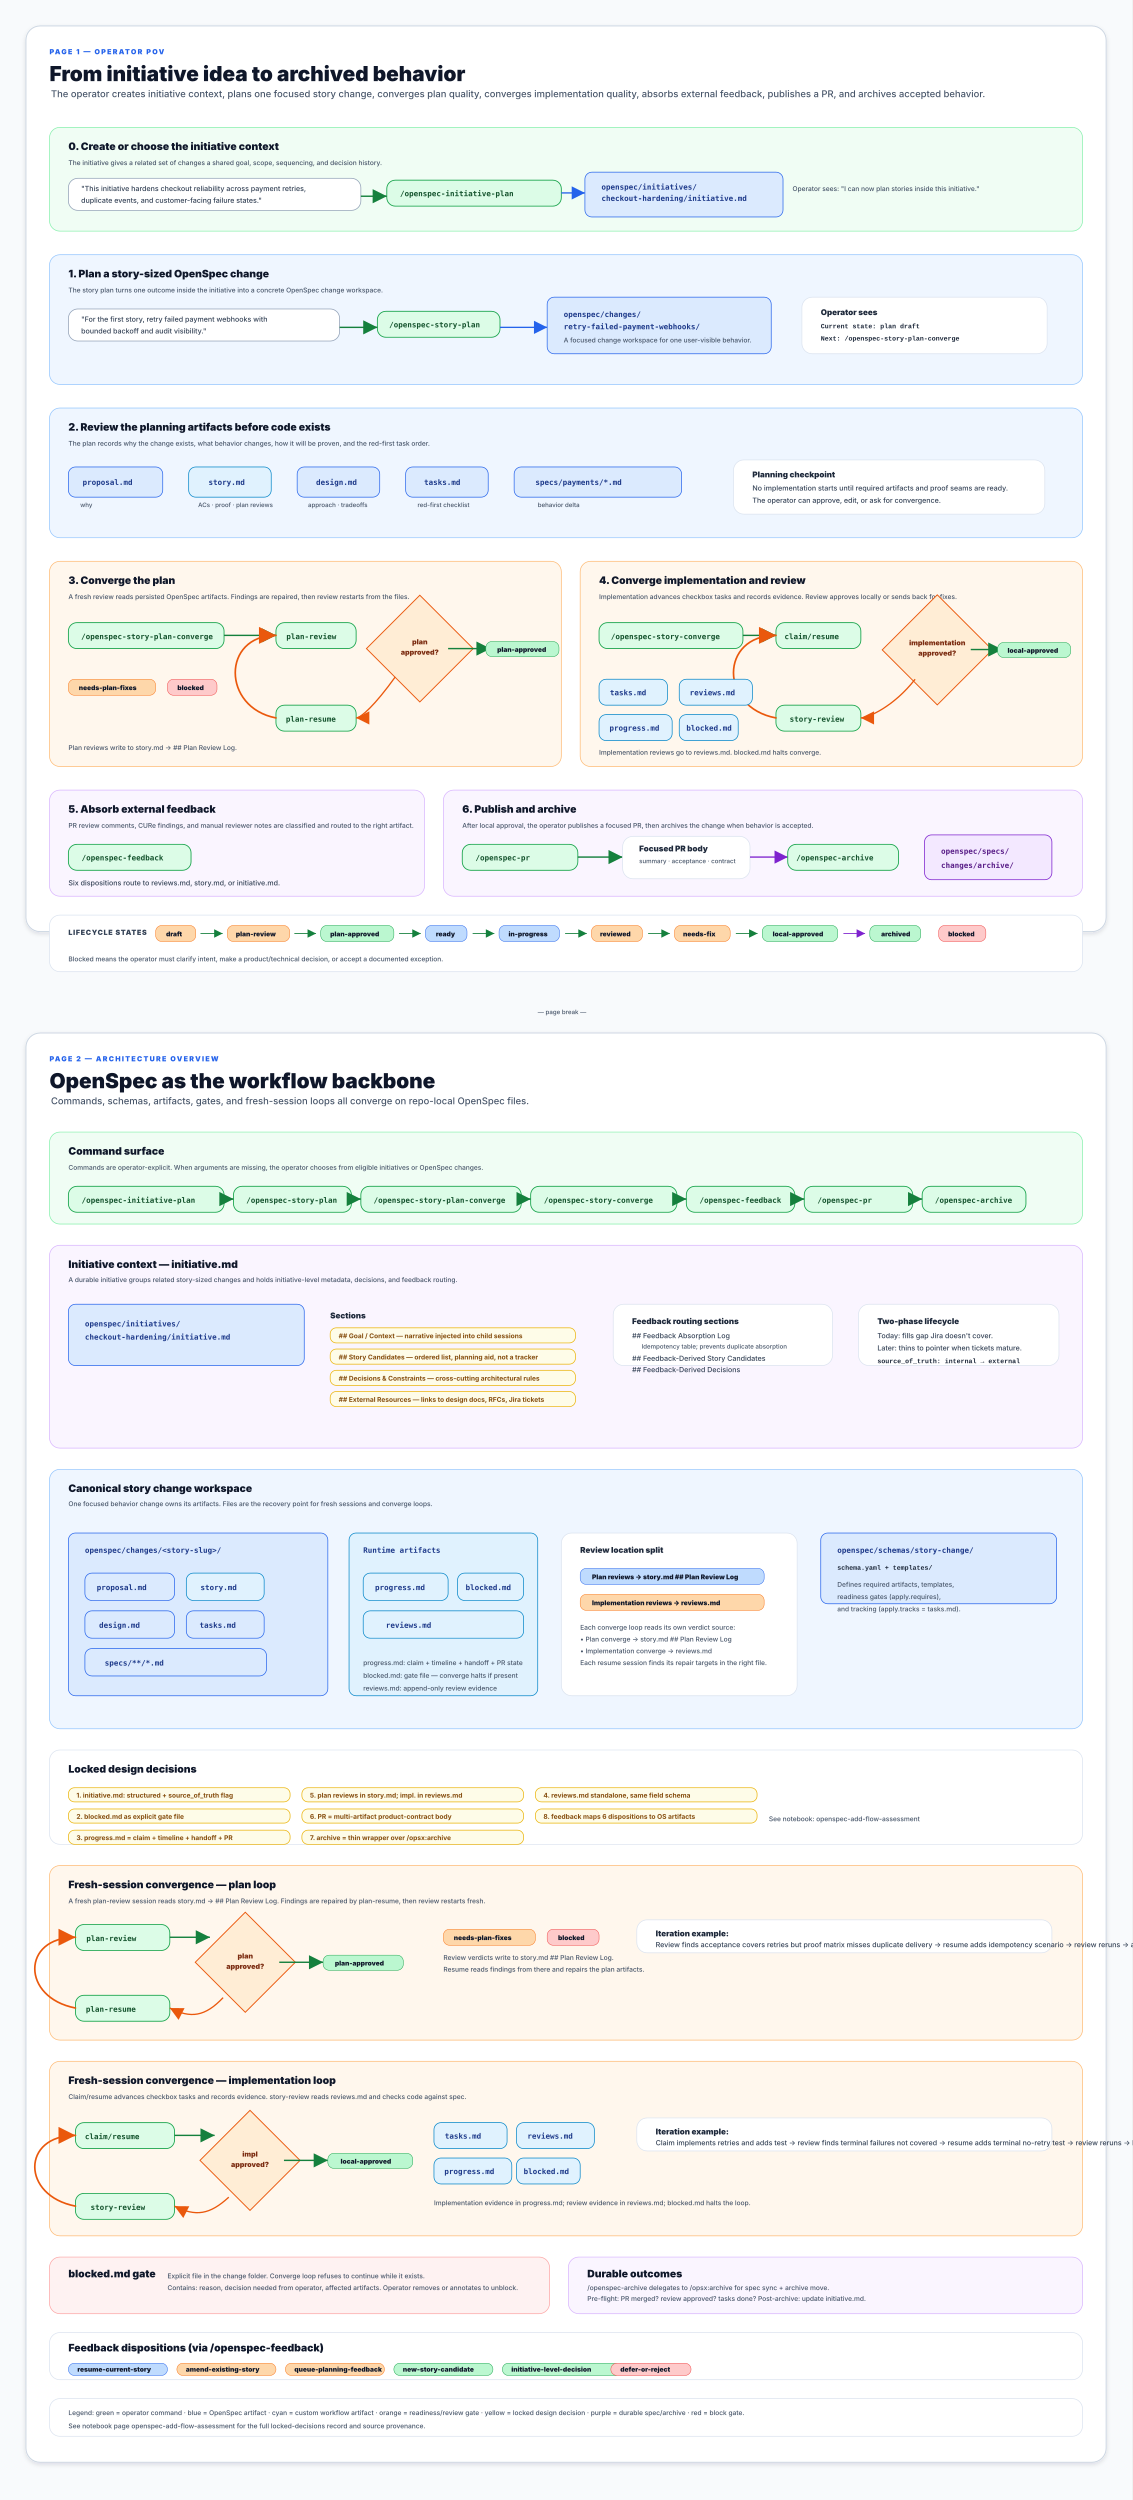
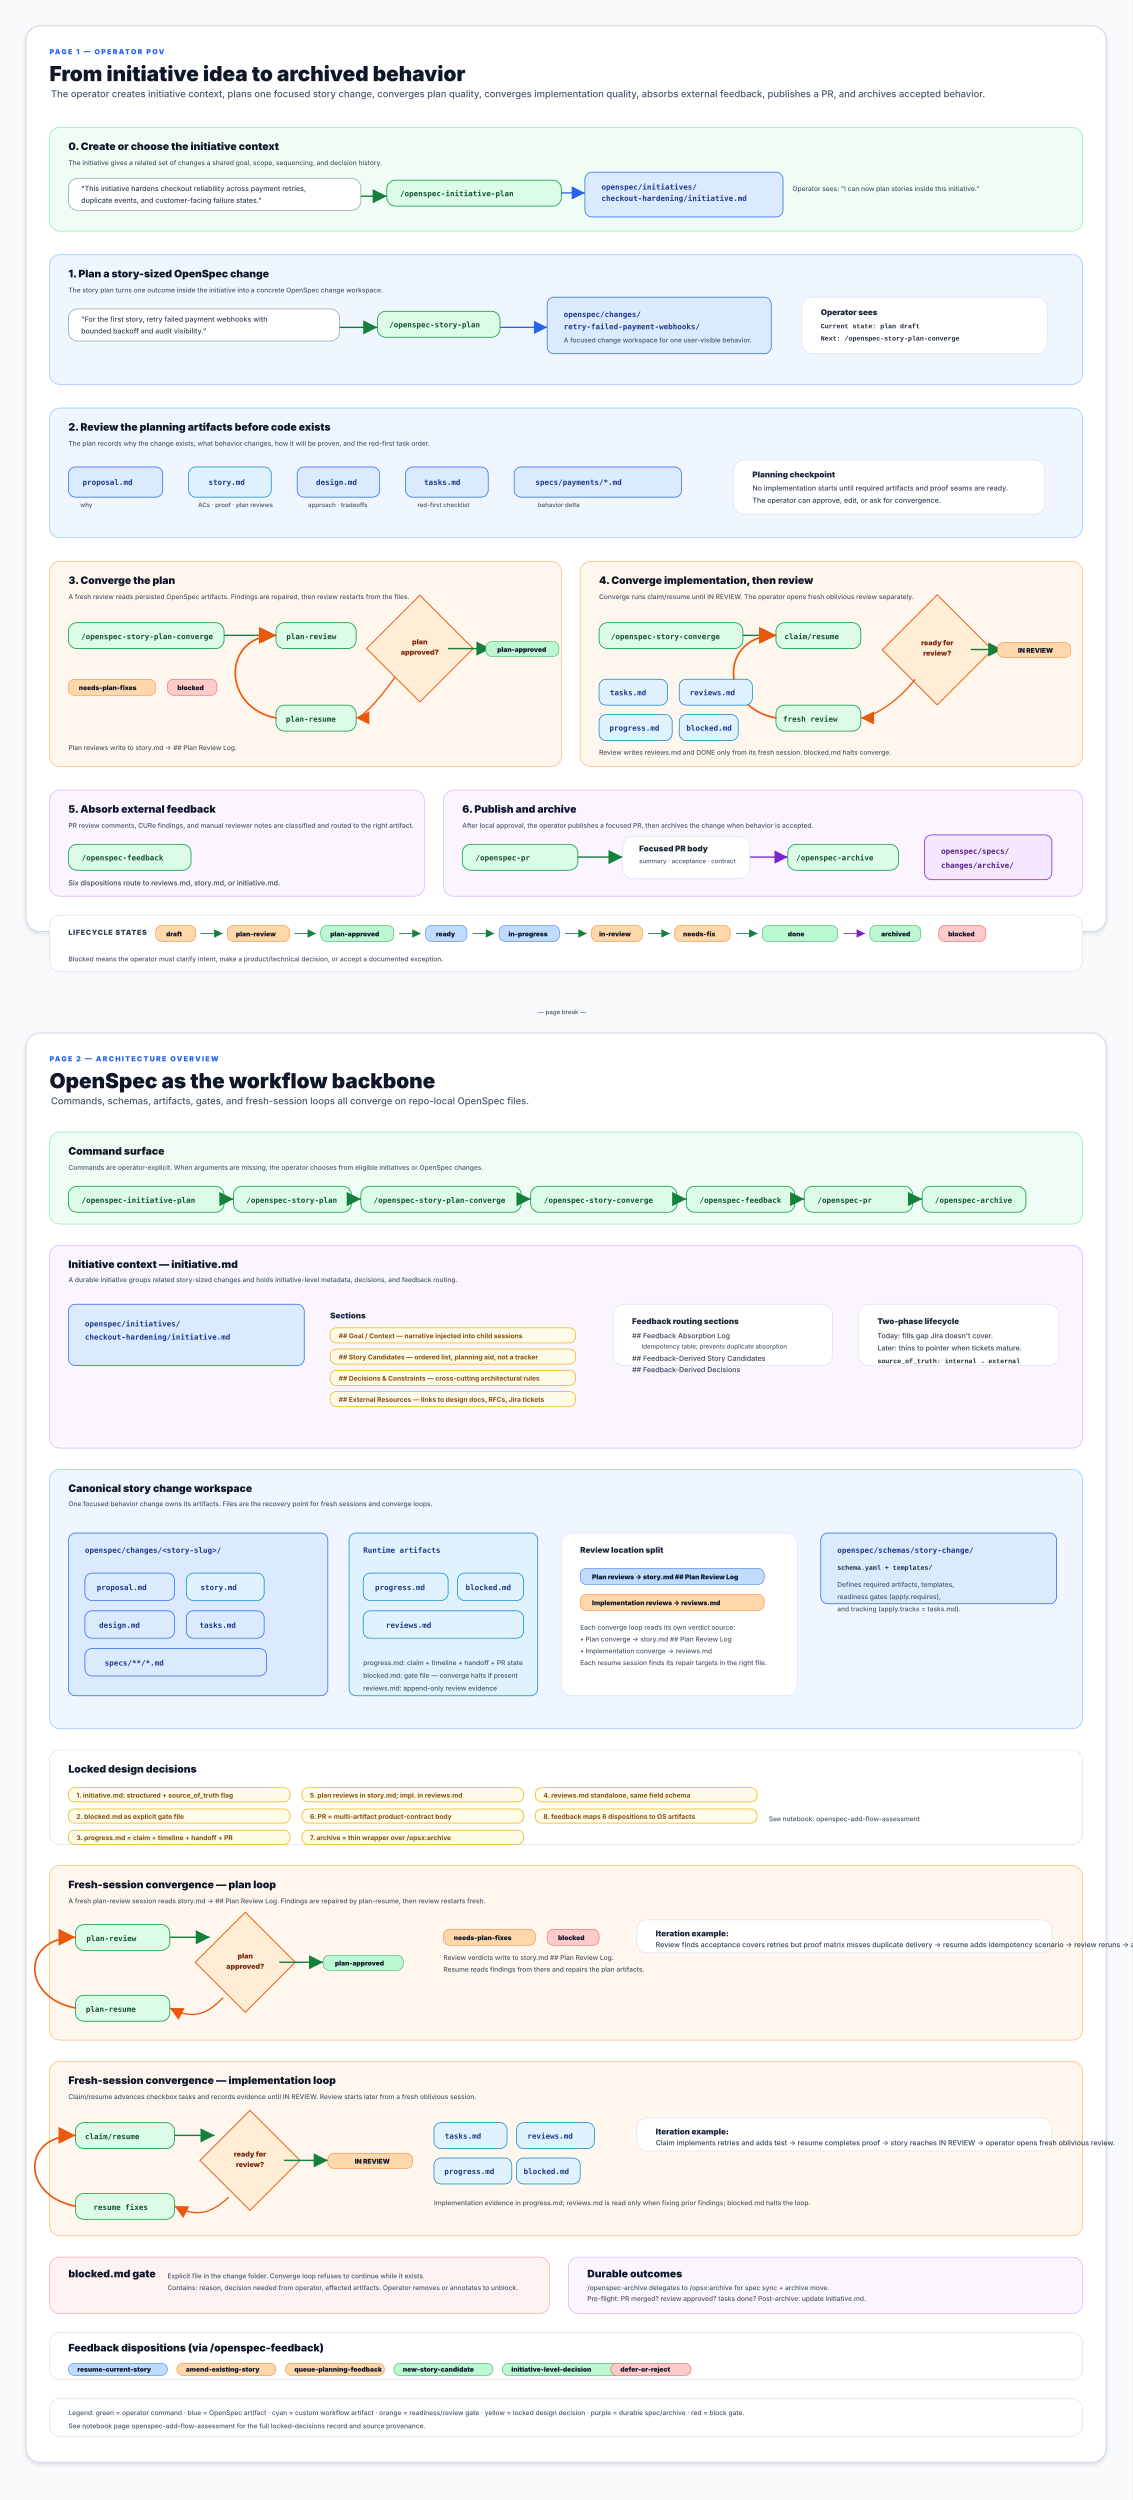
<svg xmlns="http://www.w3.org/2000/svg" width="2400" height="5300" viewBox="0 0 2400 5300" role="img" aria-labelledby="title desc">
  <defs>
    <marker id="arrow-green" markerWidth="14" markerHeight="14" refX="12" refY="7" orient="auto" markerUnits="strokeWidth">
      <path d="M2,2 L12,7 L2,12 Z" fill="#15803d" />
    </marker>
    <marker id="arrow-blue" markerWidth="14" markerHeight="14" refX="12" refY="7" orient="auto" markerUnits="strokeWidth">
      <path d="M2,2 L12,7 L2,12 Z" fill="#2563eb" />
    </marker>
    <marker id="arrow-orange" markerWidth="14" markerHeight="14" refX="12" refY="7" orient="auto" markerUnits="strokeWidth">
      <path d="M2,2 L12,7 L2,12 Z" fill="#ea580c" />
    </marker>
    <marker id="arrow-purple" markerWidth="14" markerHeight="14" refX="12" refY="7" orient="auto" markerUnits="strokeWidth">
      <path d="M2,2 L12,7 L2,12 Z" fill="#7e22ce" />
    </marker>
    <marker id="arrow-red" markerWidth="14" markerHeight="14" refX="12" refY="7" orient="auto" markerUnits="strokeWidth">
      <path d="M2,2 L12,7 L2,12 Z" fill="#b91c1c" />
    </marker>
    <filter id="shadow" x="-10%" y="-10%" width="130%" height="130%">
      <feDropShadow dx="0" dy="4" stdDeviation="5" flood-color="#0f172a" flood-opacity="0.12" />
    </filter>
    <style>
      .bg { fill: #f8fafc; }
      .page { fill: #ffffff; stroke: #cbd5e1; stroke-width: 2; rx: 30; filter: url(#shadow); }
      .panel { fill: #ffffff; stroke: #dbe3ef; stroke-width: 1.5; rx: 22; }
      .panel-blue { fill: #eff6ff; stroke: #93c5fd; stroke-width: 1.5; rx: 22; }
      .panel-green { fill: #f0fdf4; stroke: #86efac; stroke-width: 1.5; rx: 22; }
      .panel-orange { fill: #fff7ed; stroke: #fdba74; stroke-width: 1.5; rx: 22; }
      .panel-purple { fill: #faf5ff; stroke: #d8b4fe; stroke-width: 1.5; rx: 22; }
      .panel-red { fill: #fef2f2; stroke: #fca5a5; stroke-width: 1.5; rx: 22; }
      .title { font: 850 44px Inter, ui-sans-serif, system-ui, -apple-system, BlinkMacSystemFont, "Segoe UI", sans-serif; fill: #0f172a; }
      .subtitle { font: 500 20px Inter, ui-sans-serif, system-ui, sans-serif; fill: #475569; }
      .page-label { font: 850 15px Inter, ui-sans-serif, system-ui, sans-serif; fill: #2563eb; letter-spacing: .18em; }
      .chapter { font: 850 26px Inter, ui-sans-serif, system-ui, sans-serif; fill: #0f172a; }
      .section-title { font: 850 22px Inter, ui-sans-serif, system-ui, sans-serif; fill: #0f172a; }
      .lane-label { font: 850 15px Inter, ui-sans-serif, system-ui, sans-serif; fill: #334155; letter-spacing: .1em; }
      .body { font: 500 17px Inter, ui-sans-serif, system-ui, sans-serif; fill: #334155; }
      .body-strong { font: 850 17px Inter, ui-sans-serif, system-ui, sans-serif; fill: #1e293b; }
      .small { font: 500 15px Inter, ui-sans-serif, system-ui, sans-serif; fill: #334155; }
      .tiny { font: 500 13px Inter, ui-sans-serif, system-ui, sans-serif; fill: #475569; }
      .comment { font: 500 14px Inter, ui-sans-serif, system-ui, sans-serif; fill: #475569; }
      .mono { font: 750 16px "SFMono-Regular", Consolas, "Liberation Mono", monospace; fill: #1e293b; }
      .mono-small { font: 750 14px "SFMono-Regular", Consolas, "Liberation Mono", monospace; fill: #1e293b; }
      .bubble { fill: #ffffff; stroke: #94a3b8; stroke-width: 1.6; rx: 20; }
      .command { fill: #dcfce7; stroke: #16a34a; stroke-width: 1.8; rx: 18; }
      .command-text { font: 850 16px "SFMono-Regular", Consolas, monospace; fill: #14532d; }
      .artifact { fill: #dbeafe; stroke: #2563eb; stroke-width: 1.5; rx: 15; }
      .artifact-text { font: 850 16px "SFMono-Regular", Consolas, monospace; fill: #1e3a8a; }
      .custom-artifact { fill: #e0f2fe; stroke: #0284c7; stroke-width: 1.5; rx: 15; }
      .gate { fill: #ffedd5; stroke: #ea580c; stroke-width: 2; }
      .gate-text { font: 850 15px Inter, ui-sans-serif, system-ui, sans-serif; fill: #7c2d12; text-anchor: middle; }
      .durable { fill: #f3e8ff; stroke: #7e22ce; stroke-width: 1.6; rx: 15; }
      .durable-text { font: 850 16px "SFMono-Regular", Consolas, monospace; fill: #581c87; }
      .decision { fill: #fefce8; stroke: #eab308; stroke-width: 1.5; rx: 13; }
      .decision-text { font: 750 14px Inter, ui-sans-serif, system-ui, sans-serif; fill: #854d0e; }
      .status { font: 850 14px Inter, ui-sans-serif, system-ui, sans-serif; fill: #0f172a; }
      .chip-green { fill: #bbf7d0; stroke: #16a34a; stroke-width: 1; rx: 13; }
      .chip-orange { fill: #fed7aa; stroke: #f97316; stroke-width: 1; rx: 13; }
      .chip-blue { fill: #bfdbfe; stroke: #2563eb; stroke-width: 1; rx: 13; }
      .chip-red { fill: #fecaca; stroke: #ef4444; stroke-width: 1; rx: 13; }
      .arrow-green { stroke: #15803d; stroke-width: 3; fill: none; marker-end: url(#arrow-green); }
      .arrow-blue { stroke: #2563eb; stroke-width: 2.8; fill: none; marker-end: url(#arrow-blue); }
      .arrow-orange { stroke: #ea580c; stroke-width: 2.8; fill: none; marker-end: url(#arrow-orange); }
      .arrow-purple { stroke: #7e22ce; stroke-width: 2.8; fill: none; marker-end: url(#arrow-purple); }
      .arrow-red { stroke: #b91c1c; stroke-width: 2.8; fill: none; marker-end: url(#arrow-red); }
      .dashed { stroke-dasharray: 8 6; }
      .thin { stroke-width: 1.8; }
      .loop { stroke-width: 3.6; stroke-linecap: round; }
    </style>
  </defs>
  <rect class="bg" x="0" y="0" width="2400" height="5300" />
  <rect class="page" x="55" y="55" width="2290" height="1920" />
  <text class="page-label" x="105" y="115">PAGE 1 — OPERATOR POV</text>
  <text class="title" x="105" y="172">From initiative idea to archived behavior</text>
  <text class="subtitle" x="108" y="206">The operator creates initiative context, plans one focused story change, converges plan quality, converges implementation quality, absorbs external feedback, publishes a PR, and archives accepted behavior.</text>
  <rect class="panel-green" x="105" y="270" width="2190" height="220" />
  <text class="section-title" x="145" y="318">0. Create or choose the initiative context</text>
  <text class="comment" x="145" y="350">The initiative gives a related set of changes a shared goal, scope, sequencing, and decision history.</text>
  <rect class="bubble" x="145" y="378" width="620" height="68" />
  <text class="small" x="172" y="405">"This initiative hardens checkout reliability across payment retries,</text>
  <text class="small" x="172" y="430">duplicate events, and customer-facing failure states."</text>
  <rect class="command" x="820" y="382" width="370" height="55" />
  <text class="command-text" x="848" y="416">/openspec-initiative-plan</text>
  <path class="arrow-green" d="M765 416 H820" />
  <path class="arrow-blue" d="M1190 409 H1240" />
  <rect class="artifact" x="1240" y="365" width="420" height="95" />
  <text class="artifact-text" x="1275" y="402">openspec/initiatives/</text>
  <text class="artifact-text" x="1275" y="426">checkout-hardening/initiative.md</text>
  <text class="comment" x="1680" y="405">Operator sees: "I can now plan stories inside this initiative."</text>
  <rect class="panel-blue" x="105" y="540" width="2190" height="275" />
  <text class="section-title" x="145" y="588">1. Plan a story-sized OpenSpec change</text>
  <text class="comment" x="145" y="620">The story plan turns one outcome inside the initiative into a concrete OpenSpec change workspace.</text>
  <rect class="bubble" x="145" y="655" width="575" height="68" />
  <text class="small" x="172" y="682">"For the first story, retry failed payment webhooks with</text>
  <text class="small" x="172" y="707">bounded backoff and audit visibility."</text>
  <rect class="command" x="800" y="660" width="260" height="55" />
  <text class="command-text" x="825" y="694">/openspec-story-plan</text>
  <path class="arrow-green" d="M720 694 H800" />
  <path class="arrow-blue" d="M1060 694 H1160" />
  <rect class="artifact" x="1160" y="630" width="475" height="120" />
  <text class="artifact-text" x="1195" y="672">openspec/changes/</text>
  <text class="artifact-text" x="1195" y="698">retry-failed-payment-webhooks/</text>
  <text class="comment" x="1195" y="726">A focused change workspace for one user-visible behavior.</text>
  <rect class="panel" x="1700" y="630" width="520" height="120" />
  <text class="body-strong" x="1740" y="668">Operator sees</text>
  <text class="mono-small" x="1740" y="696">Current state: plan draft</text>
  <text class="mono-small" x="1740" y="722">Next: /openspec-story-plan-converge</text>
  <rect class="panel-blue" x="105" y="865" width="2190" height="275" />
  <text class="section-title" x="145" y="913">2. Review the planning artifacts before code exists</text>
  <text class="comment" x="145" y="945">The plan records why the change exists, what behavior changes, how it will be proven, and the red-first task order.</text>
  <rect class="artifact" x="145" y="990" width="200" height="64" />
  <text class="artifact-text" x="175" y="1028">proposal.md</text>
  <text class="tiny" x="170" y="1075">why</text>
  <rect class="custom-artifact" x="400" y="990" width="175" height="64" />
  <text class="artifact-text" x="442" y="1028">story.md</text>
  <text class="tiny" x="420" y="1075">ACs · proof · plan reviews</text>
  <rect class="artifact" x="630" y="990" width="175" height="64" />
  <text class="artifact-text" x="670" y="1028">design.md</text>
  <text class="tiny" x="653" y="1075">approach · tradeoffs</text>
  <rect class="artifact" x="860" y="990" width="175" height="64" />
  <text class="artifact-text" x="899" y="1028">tasks.md</text>
  <text class="tiny" x="885" y="1075">red-first checklist</text>
  <rect class="artifact" x="1090" y="990" width="355" height="64" />
  <text class="artifact-text" x="1135" y="1028">specs/payments/*.md</text>
  <text class="tiny" x="1140" y="1075">behavior delta</text>
  <rect class="panel" x="1555" y="975" width="660" height="115" />
  <text class="body-strong" x="1595" y="1012">Planning checkpoint</text>
  <text class="small" x="1595" y="1040">No implementation starts until required artifacts and proof seams are ready.</text>
  <text class="small" x="1595" y="1066">The operator can approve, edit, or ask for convergence.</text>
  <rect class="panel-orange" x="105" y="1190" width="1085" height="435" />
  <text class="section-title" x="145" y="1238">3. Converge the plan</text>
  <text class="comment" x="145" y="1270">A fresh review reads persisted OpenSpec artifacts. Findings are repaired, then review restarts from the files.</text>
  <rect class="command" x="145" y="1320" width="330" height="55" />
  <text class="command-text" x="172" y="1355">/openspec-story-plan-converge</text>
  <path class="arrow-green" d="M475 1347 H585" />
  <rect class="command" x="585" y="1320" width="170" height="55" />
  <text class="command-text" x="607" y="1355">plan-review</text>
  <rect class="gate" x="810" y="1295" width="160" height="160" transform="rotate(45 890 1375)" />
  <text class="gate-text" x="890" y="1366">plan</text>
  <text class="gate-text" x="890" y="1388">approved?</text>
  <rect class="command" x="585" y="1495" width="170" height="55" />
  <text class="command-text" x="606" y="1530">plan-resume</text>
  <path class="arrow-orange" d="M838 1435 C795 1495, 765 1522, 755 1522" />
  <path class="arrow-orange loop" d="M585 1522 C470 1500, 470 1347, 585 1347" />
  <path class="arrow-green" d="M950 1375 H1040" />
  <rect class="chip-green" x="1030" y="1360" width="155" height="32" />
  <text class="status" x="1054" y="1382">plan-approved</text>
  <rect class="chip-orange" x="145" y="1440" width="185" height="34" />
  <text class="status" x="167" y="1463">needs-plan-fixes</text>
  <rect class="chip-red" x="355" y="1440" width="105" height="34" />
  <text class="status" x="376" y="1463">blocked</text>
  <text class="comment" x="145" y="1590">Plan reviews write to story.md → ## Plan Review Log.</text>
  <rect class="panel-orange" x="1230" y="1190" width="1065" height="435" />
-   <text class="section-title" x="1270" y="1238">4. Converge implementation and review</text>
-   <text class="comment" x="1270" y="1270">Implementation advances checkbox tasks and records evidence. Review approves locally or sends back for fixes.</text>
+   <text class="section-title" x="1270" y="1238">4. Converge implementation, then review</text>
+   <text class="comment" x="1270" y="1270">Converge runs claim/resume until IN REVIEW. The operator opens fresh oblivious review separately.</text>
  <rect class="command" x="1270" y="1320" width="305" height="55" />
  <text class="command-text" x="1295" y="1355">/openspec-story-converge</text>
  <path class="arrow-green" d="M1575 1347 H1645" />
  <rect class="command" x="1645" y="1320" width="180" height="55" />
  <text class="command-text" x="1663" y="1355">claim/resume</text>
  <rect class="gate" x="1905" y="1295" width="165" height="165" transform="rotate(45 1987 1377)" />
-   <text class="gate-text" x="1987" y="1368">implementation</text>
-   <text class="gate-text" x="1987" y="1390">approved?</text>
+   <text class="gate-text" x="1987" y="1368">ready for</text>
+   <text class="gate-text" x="1987" y="1390">review?</text>
  <rect class="command" x="1645" y="1495" width="180" height="55" />
-   <text class="command-text" x="1674" y="1530">story-review</text>
+   <text class="command-text" x="1660" y="1530">fresh review</text>
  <path class="arrow-orange" d="M1940 1440 C1895 1498, 1840 1522, 1825 1522" />
  <path class="arrow-orange loop" d="M1645 1522 C1525 1500, 1525 1347, 1645 1347" />
  <path class="arrow-green" d="M2058 1377 H2125" />
-   <rect class="chip-green" x="2115" y="1362" width="155" height="32" />
-   <text class="status" x="2136" y="1384">local-approved</text>
+   <rect class="chip-orange" x="2115" y="1362" width="155" height="32" />
+   <text class="status" x="2158" y="1384">IN REVIEW</text>
  <rect class="custom-artifact" x="1270" y="1440" width="145" height="55" />
  <text class="artifact-text" x="1293" y="1474">tasks.md</text>
  <rect class="custom-artifact" x="1440" y="1440" width="155" height="55" />
  <text class="artifact-text" x="1462" y="1474">reviews.md</text>
  <rect class="custom-artifact" x="1270" y="1515" width="155" height="55" />
  <text class="artifact-text" x="1292" y="1549">progress.md</text>
  <rect class="custom-artifact" x="1440" y="1515" width="125" height="55" />
  <text class="artifact-text" x="1455" y="1549">blocked.md</text>
-   <text class="comment" x="1270" y="1600">Implementation reviews go to reviews.md. blocked.md halts converge.</text>
+   <text class="comment" x="1270" y="1600">Review writes reviews.md and DONE only from its fresh session. blocked.md halts converge.</text>
  <rect class="panel-purple" x="105" y="1675" width="795" height="225" />
  <text class="section-title" x="145" y="1723">5. Absorb external feedback</text>
  <text class="comment" x="145" y="1755">PR review comments, CURe findings, and manual reviewer notes are classified and routed to the right artifact.</text>
  <rect class="command" x="145" y="1790" width="260" height="55" />
  <text class="command-text" x="173" y="1824">/openspec-feedback</text>
  <text class="small" x="145" y="1877">Six dispositions route to reviews.md, story.md, or initiative.md.</text>
  <rect class="panel-purple" x="940" y="1675" width="1355" height="225" />
  <text class="section-title" x="980" y="1723">6. Publish and archive</text>
  <text class="comment" x="980" y="1755">After local approval, the operator publishes a focused PR, then archives the change when behavior is accepted.</text>
  <rect class="command" x="980" y="1790" width="245" height="55" />
  <text class="command-text" x="1008" y="1824">/openspec-pr</text>
  <path class="arrow-green" d="M1225 1817 H1320" />
  <rect class="panel" x="1320" y="1773" width="270" height="90" />
  <text class="body-strong" x="1355" y="1805">Focused PR body</text>
  <text class="tiny" x="1355" y="1830">summary · acceptance · contract</text>
  <path class="arrow-purple" d="M1590 1817 H1670" />
  <rect class="command" x="1670" y="1790" width="235" height="55" />
  <text class="command-text" x="1688" y="1824">/openspec-archive</text>
  <rect class="durable" x="1960" y="1770" width="270" height="95" />
  <text class="durable-text" x="1995" y="1810">openspec/specs/</text>
  <text class="durable-text" x="1995" y="1840">changes/archive/</text>
  <rect class="panel" x="105" y="1940" width="2190" height="120" />
  <text class="lane-label" x="145" y="1982">LIFECYCLE STATES</text>
  <g transform="translate(330,1962)">
    <rect class="chip-orange" x="0" y="0" width="85" height="34" />
    <text class="status" x="22" y="23">draft</text>
    <path class="arrow-green thin" d="M95 17 H142" />
    <rect class="chip-orange" x="152" y="0" width="132" height="34" />
    <text class="status" x="170" y="23">plan-review</text>
    <path class="arrow-green thin" d="M294 17 H340" />
    <rect class="chip-green" x="350" y="0" width="155" height="34" />
    <text class="status" x="370" y="23">plan-approved</text>
    <path class="arrow-green thin" d="M516 17 H562" />
    <rect class="chip-blue" x="572" y="0" width="88" height="34" />
    <text class="status" x="594" y="23">ready</text>
    <path class="arrow-green thin" d="M672 17 H718" />
    <rect class="chip-blue" x="728" y="0" width="128" height="34" />
    <text class="status" x="748" y="23">in-progress</text>
    <path class="arrow-green thin" d="M868 17 H914" />
    <rect class="chip-orange" x="924" y="0" width="108" height="34" />
-     <text class="status" x="942" y="23">reviewed</text>
+     <text class="status" x="940" y="23">in-review</text>
    <path class="arrow-green thin" d="M1044 17 H1090" />
    <rect class="chip-orange" x="1100" y="0" width="118" height="34" />
    <text class="status" x="1118" y="23">needs-fix</text>
    <path class="arrow-green thin" d="M1230 17 H1276" />
    <rect class="chip-green" x="1286" y="0" width="160" height="34" />
-     <text class="status" x="1308" y="23">local-approved</text>
+     <text class="status" x="1340" y="23">done</text>
    <path class="arrow-purple thin" d="M1458 17 H1504" />
    <rect class="chip-green" x="1514" y="0" width="108" height="34" />
    <text class="status" x="1538" y="23">archived</text>
    <rect class="chip-red" x="1660" y="0" width="100" height="34" />
    <text class="status" x="1680" y="23">blocked</text>
  </g>
  <text class="comment" x="145" y="2038">Blocked means the operator must clarify intent, make a product/technical decision, or accept a documented exception.</text>
  <text class="tiny" x="1140" y="2150">— page break —</text>
  <rect class="page" x="55" y="2190" width="2290" height="3030" />
  <text class="page-label" x="105" y="2250">PAGE 2 — ARCHITECTURE OVERVIEW</text>
  <text class="title" x="105" y="2307">OpenSpec as the workflow backbone</text>
  <text class="subtitle" x="108" y="2341">Commands, schemas, artifacts, gates, and fresh-session loops all converge on repo-local OpenSpec files.</text>
  <rect class="panel-green" x="105" y="2400" width="2190" height="195" />
  <text class="section-title" x="145" y="2448">Command surface</text>
  <text class="comment" x="145" y="2480">Commands are operator-explicit. When arguments are missing, the operator chooses from eligible initiatives or OpenSpec changes.</text>
  <rect class="command" x="145" y="2515" width="330" height="55" />
  <text class="command-text" x="173" y="2550">/openspec-initiative-plan</text>
  <rect class="command" x="495" y="2515" width="250" height="55" />
  <text class="command-text" x="522" y="2550">/openspec-story-plan</text>
  <rect class="command" x="765" y="2515" width="340" height="55" />
  <text class="command-text" x="792" y="2550">/openspec-story-plan-converge</text>
  <rect class="command" x="1125" y="2515" width="310" height="55" />
  <text class="command-text" x="1153" y="2550">/openspec-story-converge</text>
  <rect class="command" x="1455" y="2515" width="230" height="55" />
  <text class="command-text" x="1483" y="2550">/openspec-feedback</text>
  <rect class="command" x="1705" y="2515" width="230" height="55" />
  <text class="command-text" x="1733" y="2550">/openspec-pr</text>
  <rect class="command" x="1955" y="2515" width="220" height="55" />
  <text class="command-text" x="1982" y="2550">/openspec-archive</text>
  <path class="arrow-green" d="M475 2542 H495" />
  <path class="arrow-green" d="M745 2542 H765" />
  <path class="arrow-green" d="M1105 2542 H1125" />
  <path class="arrow-green" d="M1435 2542 H1455" />
  <path class="arrow-green" d="M1685 2542 H1705" />
  <path class="arrow-green" d="M1935 2542 H1955" />
  <rect class="panel-purple" x="105" y="2640" width="2190" height="430" />
  <text class="section-title" x="145" y="2688">Initiative context — initiative.md</text>
  <text class="comment" x="145" y="2718">A durable initiative groups related story-sized changes and holds initiative-level metadata, decisions, and feedback routing.</text>
  <rect class="artifact" x="145" y="2765" width="500" height="130" />
  <text class="artifact-text" x="180" y="2812">openspec/initiatives/</text>
  <text class="artifact-text" x="180" y="2840">checkout-hardening/initiative.md</text>
  <text class="body-strong" x="700" y="2795">Sections</text>
  <rect class="decision" x="700" y="2815" width="520" height="32" />
  <text class="decision-text" x="718" y="2837">## Goal / Context — narrative injected into child sessions</text>
  <rect class="decision" x="700" y="2860" width="520" height="32" />
  <text class="decision-text" x="718" y="2882">## Story Candidates — ordered list, planning aid, not a tracker</text>
  <rect class="decision" x="700" y="2905" width="520" height="32" />
  <text class="decision-text" x="718" y="2927">## Decisions &amp; Constraints — cross-cutting architectural rules</text>
  <rect class="decision" x="700" y="2950" width="520" height="32" />
  <text class="decision-text" x="718" y="2972">## External Resources — links to design docs, RFCs, Jira tickets</text>
  <rect class="panel" x="1300" y="2765" width="465" height="130" />
  <text class="body-strong" x="1340" y="2807">Feedback routing sections</text>
  <text class="small" x="1340" y="2837">## Feedback Absorption Log</text>
  <text class="tiny" x="1360" y="2859">Idempotency table; prevents duplicate absorption</text>
  <text class="small" x="1340" y="2885">## Feedback-Derived Story Candidates</text>
  <text class="small" x="1340" y="2909">## Feedback-Derived Decisions</text>
  <rect class="panel" x="1820" y="2765" width="425" height="130" />
  <text class="body-strong" x="1860" y="2807">Two-phase lifecycle</text>
  <text class="small" x="1860" y="2837">Today: fills gap Jira doesn't cover.</text>
  <text class="small" x="1860" y="2863">Later: thins to pointer when tickets mature.</text>
  <text class="mono-small" x="1860" y="2890">source_of_truth: internal → external</text>
  <rect class="panel-blue" x="105" y="3115" width="2190" height="550" />
  <text class="section-title" x="145" y="3163">Canonical story change workspace</text>
  <text class="comment" x="145" y="3193">One focused behavior change owns its artifacts. Files are the recovery point for fresh sessions and converge loops.</text>
  <rect class="artifact" x="145" y="3250" width="550" height="345" />
  <text class="artifact-text" x="180" y="3292">openspec/changes/&lt;story-slug&gt;/</text>
  <rect class="artifact" x="180" y="3335" width="190" height="58" />
  <text class="artifact-text" x="205" y="3371">proposal.md</text>
  <rect class="custom-artifact" x="395" y="3335" width="165" height="58" />
  <text class="artifact-text" x="425" y="3371">story.md</text>
  <rect class="artifact" x="180" y="3415" width="190" height="58" />
  <text class="artifact-text" x="210" y="3451">design.md</text>
  <rect class="artifact" x="395" y="3415" width="165" height="58" />
  <text class="artifact-text" x="423" y="3451">tasks.md</text>
  <rect class="artifact" x="180" y="3495" width="385" height="58" />
  <text class="artifact-text" x="222" y="3531">specs/**/*.md</text>
  <rect class="custom-artifact" x="740" y="3250" width="400" height="345" />
  <text class="artifact-text" x="770" y="3292">Runtime artifacts</text>
  <rect class="custom-artifact" x="770" y="3335" width="180" height="58" />
  <text class="artifact-text" x="795" y="3371">progress.md</text>
  <rect class="custom-artifact" x="970" y="3335" width="140" height="58" />
  <text class="artifact-text" x="987" y="3371">blocked.md</text>
  <rect class="custom-artifact" x="770" y="3415" width="340" height="58" />
  <text class="artifact-text" x="818" y="3451">reviews.md</text>
  <text class="comment" x="770" y="3530">progress.md: claim + timeline + handoff + PR state</text>
  <text class="comment" x="770" y="3557">blocked.md: gate file — converge halts if present</text>
  <text class="comment" x="770" y="3584">reviews.md: append-only review evidence</text>
  <rect class="panel" x="1190" y="3250" width="500" height="345" />
  <text class="body-strong" x="1230" y="3292">Review location split</text>
  <rect class="chip-blue" x="1230" y="3325" width="390" height="34" />
  <text class="status" x="1255" y="3348">Plan reviews → story.md ## Plan Review Log</text>
  <rect class="chip-orange" x="1230" y="3380" width="390" height="34" />
  <text class="status" x="1255" y="3403">Implementation reviews → reviews.md</text>
  <text class="comment" x="1230" y="3455">Each converge loop reads its own verdict source:</text>
  <text class="comment" x="1230" y="3480">• Plan converge → story.md ## Plan Review Log</text>
  <text class="comment" x="1230" y="3505">• Implementation converge → reviews.md</text>
  <text class="comment" x="1230" y="3530">Each resume session finds its repair targets in the right file.</text>
  <rect class="artifact" x="1740" y="3250" width="500" height="150" />
  <text class="artifact-text" x="1775" y="3292">openspec/schemas/story-change/</text>
  <text class="mono-small" x="1775" y="3328">schema.yaml + templates/</text>
  <text class="comment" x="1775" y="3364">Defines required artifacts, templates,</text>
  <text class="comment" x="1775" y="3390">readiness gates (apply.requires),</text>
  <text class="comment" x="1775" y="3416">and tracking (apply.tracks = tasks.md).</text>
  <rect class="panel" x="105" y="3710" width="2190" height="200" />
  <text class="section-title" x="145" y="3758">Locked design decisions</text>
  <rect class="decision" x="145" y="3790" width="470" height="30" />
  <text class="decision-text" x="162" y="3811">1. initiative.md: structured + source_of_truth flag</text>
  <rect class="decision" x="640" y="3790" width="470" height="30" />
  <text class="decision-text" x="657" y="3811">5. plan reviews in story.md; impl. in reviews.md</text>
  <rect class="decision" x="145" y="3835" width="470" height="30" />
  <text class="decision-text" x="162" y="3856">2. blocked.md as explicit gate file</text>
  <rect class="decision" x="640" y="3835" width="470" height="30" />
  <text class="decision-text" x="657" y="3856">6. PR = multi-artifact product-contract body</text>
  <rect class="decision" x="145" y="3880" width="470" height="30" />
  <text class="decision-text" x="162" y="3901">3. progress.md = claim + timeline + handoff + PR</text>
  <rect class="decision" x="640" y="3880" width="470" height="30" />
  <text class="decision-text" x="657" y="3901">7. archive = thin wrapper over /opsx:archive</text>
  <rect class="decision" x="1135" y="3790" width="470" height="30" />
  <text class="decision-text" x="1152" y="3811">4. reviews.md standalone, same field schema</text>
  <rect class="decision" x="1135" y="3835" width="470" height="30" />
  <text class="decision-text" x="1152" y="3856">8. feedback maps 6 dispositions to OS artifacts</text>
  <text class="comment" x="1630" y="3861">See notebook: openspec-add-flow-assessment</text>
  <rect class="panel-orange" x="105" y="3955" width="2190" height="370" />
  <text class="section-title" x="145" y="4003">Fresh-session convergence — plan loop</text>
  <text class="comment" x="145" y="4035">A fresh plan-review session reads story.md → ## Plan Review Log. Findings are repaired by plan-resume, then review restarts fresh.</text>
  <rect class="command" x="160" y="4080" width="200" height="55" />
  <text class="command-text" x="183" y="4115">plan-review</text>
  <path class="arrow-green" d="M360 4107 H445" />
  <rect class="gate" x="445" y="4085" width="150" height="150" transform="rotate(45 520 4160)" />
  <text class="gate-text" x="520" y="4152">plan</text>
  <text class="gate-text" x="520" y="4174">approved?</text>
  <path class="arrow-green" d="M592 4160 H685" />
  <rect class="chip-green" x="685" y="4145" width="170" height="32" />
  <text class="status" x="710" y="4167">plan-approved</text>
  <rect class="command" x="160" y="4230" width="200" height="55" />
  <text class="command-text" x="182" y="4265">plan-resume</text>
  <path class="arrow-orange" d="M473 4235 C435 4275, 405 4280, 360 4257" />
  <path class="arrow-orange loop" d="M160 4257 C45 4235, 45 4107, 160 4107" />
  <rect class="chip-orange" x="940" y="4090" width="195" height="34" />
  <text class="status" x="962" y="4113">needs-plan-fixes</text>
  <rect class="chip-red" x="1160" y="4090" width="110" height="34" />
  <text class="status" x="1183" y="4113">blocked</text>
  <text class="comment" x="940" y="4155">Review verdicts write to story.md ## Plan Review Log.</text>
  <text class="comment" x="940" y="4180">Resume reads findings from there and repairs the plan artifacts.</text>
  <rect class="panel" x="1350" y="4070" width="880" height="70" />
  <text class="body-strong" x="1390" y="4105">Iteration example:</text>
  <text class="small" x="1390" y="4128">Review finds acceptance covers retries but proof matrix misses duplicate delivery → resume adds idempotency scenario → review reruns → approved.</text>
  <rect class="panel-orange" x="105" y="4370" width="2190" height="370" />
  <text class="section-title" x="145" y="4418">Fresh-session convergence — implementation loop</text>
-   <text class="comment" x="145" y="4450">Claim/resume advances checkbox tasks and records evidence. story-review reads reviews.md and checks code against spec.</text>
+   <text class="comment" x="145" y="4450">Claim/resume advances checkbox tasks and records evidence until IN REVIEW. Review starts later from a fresh oblivious session.</text>
  <rect class="command" x="160" y="4500" width="210" height="55" />
  <text class="command-text" x="180" y="4535">claim/resume</text>
  <path class="arrow-green" d="M370 4527 H455" />
  <rect class="gate" x="455" y="4505" width="150" height="150" transform="rotate(45 530 4580)" />
-   <text class="gate-text" x="530" y="4572">impl</text>
-   <text class="gate-text" x="530" y="4594">approved?</text>
+   <text class="gate-text" x="530" y="4572">ready for</text>
+   <text class="gate-text" x="530" y="4594">review?</text>
  <path class="arrow-green" d="M602 4580 H695" />
-   <rect class="chip-green" x="695" y="4565" width="180" height="32" />
-   <text class="status" x="722" y="4587">local-approved</text>
+   <rect class="chip-orange" x="695" y="4565" width="180" height="32" />
+   <text class="status" x="752" y="4587">IN REVIEW</text>
  <rect class="command" x="160" y="4650" width="210" height="55" />
-   <text class="command-text" x="192" y="4685">story-review</text>
+   <text class="command-text" x="198" y="4685">resume fixes</text>
  <path class="arrow-orange" d="M485 4658 C445 4695, 415 4700, 370 4677" />
  <path class="arrow-orange loop" d="M160 4677 C45 4655, 45 4527, 160 4527" />
  <rect class="custom-artifact" x="920" y="4500" width="155" height="55" />
  <text class="artifact-text" x="943" y="4534">tasks.md</text>
  <rect class="custom-artifact" x="1095" y="4500" width="165" height="55" />
  <text class="artifact-text" x="1118" y="4534">reviews.md</text>
  <rect class="custom-artifact" x="920" y="4575" width="165" height="55" />
  <text class="artifact-text" x="942" y="4609">progress.md</text>
  <rect class="custom-artifact" x="1095" y="4575" width="135" height="55" />
  <text class="artifact-text" x="1110" y="4609">blocked.md</text>
-   <text class="comment" x="920" y="4675">Implementation evidence in progress.md; review evidence in reviews.md; blocked.md halts the loop.</text>
+   <text class="comment" x="920" y="4675">Implementation evidence in progress.md; reviews.md is read only when fixing prior findings; blocked.md halts the loop.</text>
  <rect class="panel" x="1350" y="4490" width="880" height="70" />
  <text class="body-strong" x="1390" y="4525">Iteration example:</text>
-   <text class="small" x="1390" y="4548">Claim implements retries and adds test → review finds terminal failures not covered → resume adds terminal no-retry test → review reruns → local-approved.</text>
+   <text class="small" x="1390" y="4548">Claim implements retries and adds test → resume completes proof → story reaches IN REVIEW → operator opens fresh oblivious review.</text>
  <rect class="panel-red" x="105" y="4785" width="1060" height="120" />
  <text class="section-title" x="145" y="4828">blocked.md gate</text>
  <text class="comment" x="355" y="4830">Explicit file in the change folder. Converge loop refuses to continue while it exists.</text>
  <text class="comment" x="355" y="4855">Contains: reason, decision needed from operator, affected artifacts. Operator removes or annotates to unblock.</text>
  <rect class="panel-purple" x="1205" y="4785" width="1090" height="120" />
  <text class="section-title" x="1245" y="4828">Durable outcomes</text>
  <text class="comment" x="1245" y="4855">/openspec-archive delegates to /opsx:archive for spec sync + archive move.</text>
  <text class="comment" x="1245" y="4878">Pre-flight: PR merged? review approved? tasks done? Post-archive: update initiative.md.</text>
  <rect class="panel" x="105" y="4945" width="2190" height="100" />
  <text class="section-title" x="145" y="4985">Feedback dispositions (via /openspec-feedback)</text>
  <rect class="chip-blue" x="145" y="5010" width="210" height="26" />
  <text class="status" x="164" y="5028">resume-current-story</text>
  <rect class="chip-orange" x="375" y="5010" width="210" height="26" />
  <text class="status" x="394" y="5028">amend-existing-story</text>
  <rect class="chip-orange" x="605" y="5010" width="210" height="26" />
  <text class="status" x="624" y="5028">queue-planning-feedback</text>
  <rect class="chip-green" x="835" y="5010" width="210" height="26" />
  <text class="status" x="854" y="5028">new-story-candidate</text>
  <rect class="chip-green" x="1065" y="5010" width="250" height="26" />
  <text class="status" x="1084" y="5028">initiative-level-decision</text>
  <rect class="chip-red" x="1295" y="5010" width="170" height="26" />
  <text class="status" x="1315" y="5028">defer-or-reject</text>
  <rect class="panel" x="105" y="5085" width="2190" height="80" />
  <text class="comment" x="145" y="5120">Legend: green = operator command · blue = OpenSpec artifact · cyan = custom workflow artifact · orange = readiness/review gate · yellow = locked design decision · purple = durable spec/archive · red = block gate.</text>
  <text class="comment" x="145" y="5148">See notebook page openspec-add-flow-assessment for the full locked-decisions record and source provenance.</text>
</svg>
